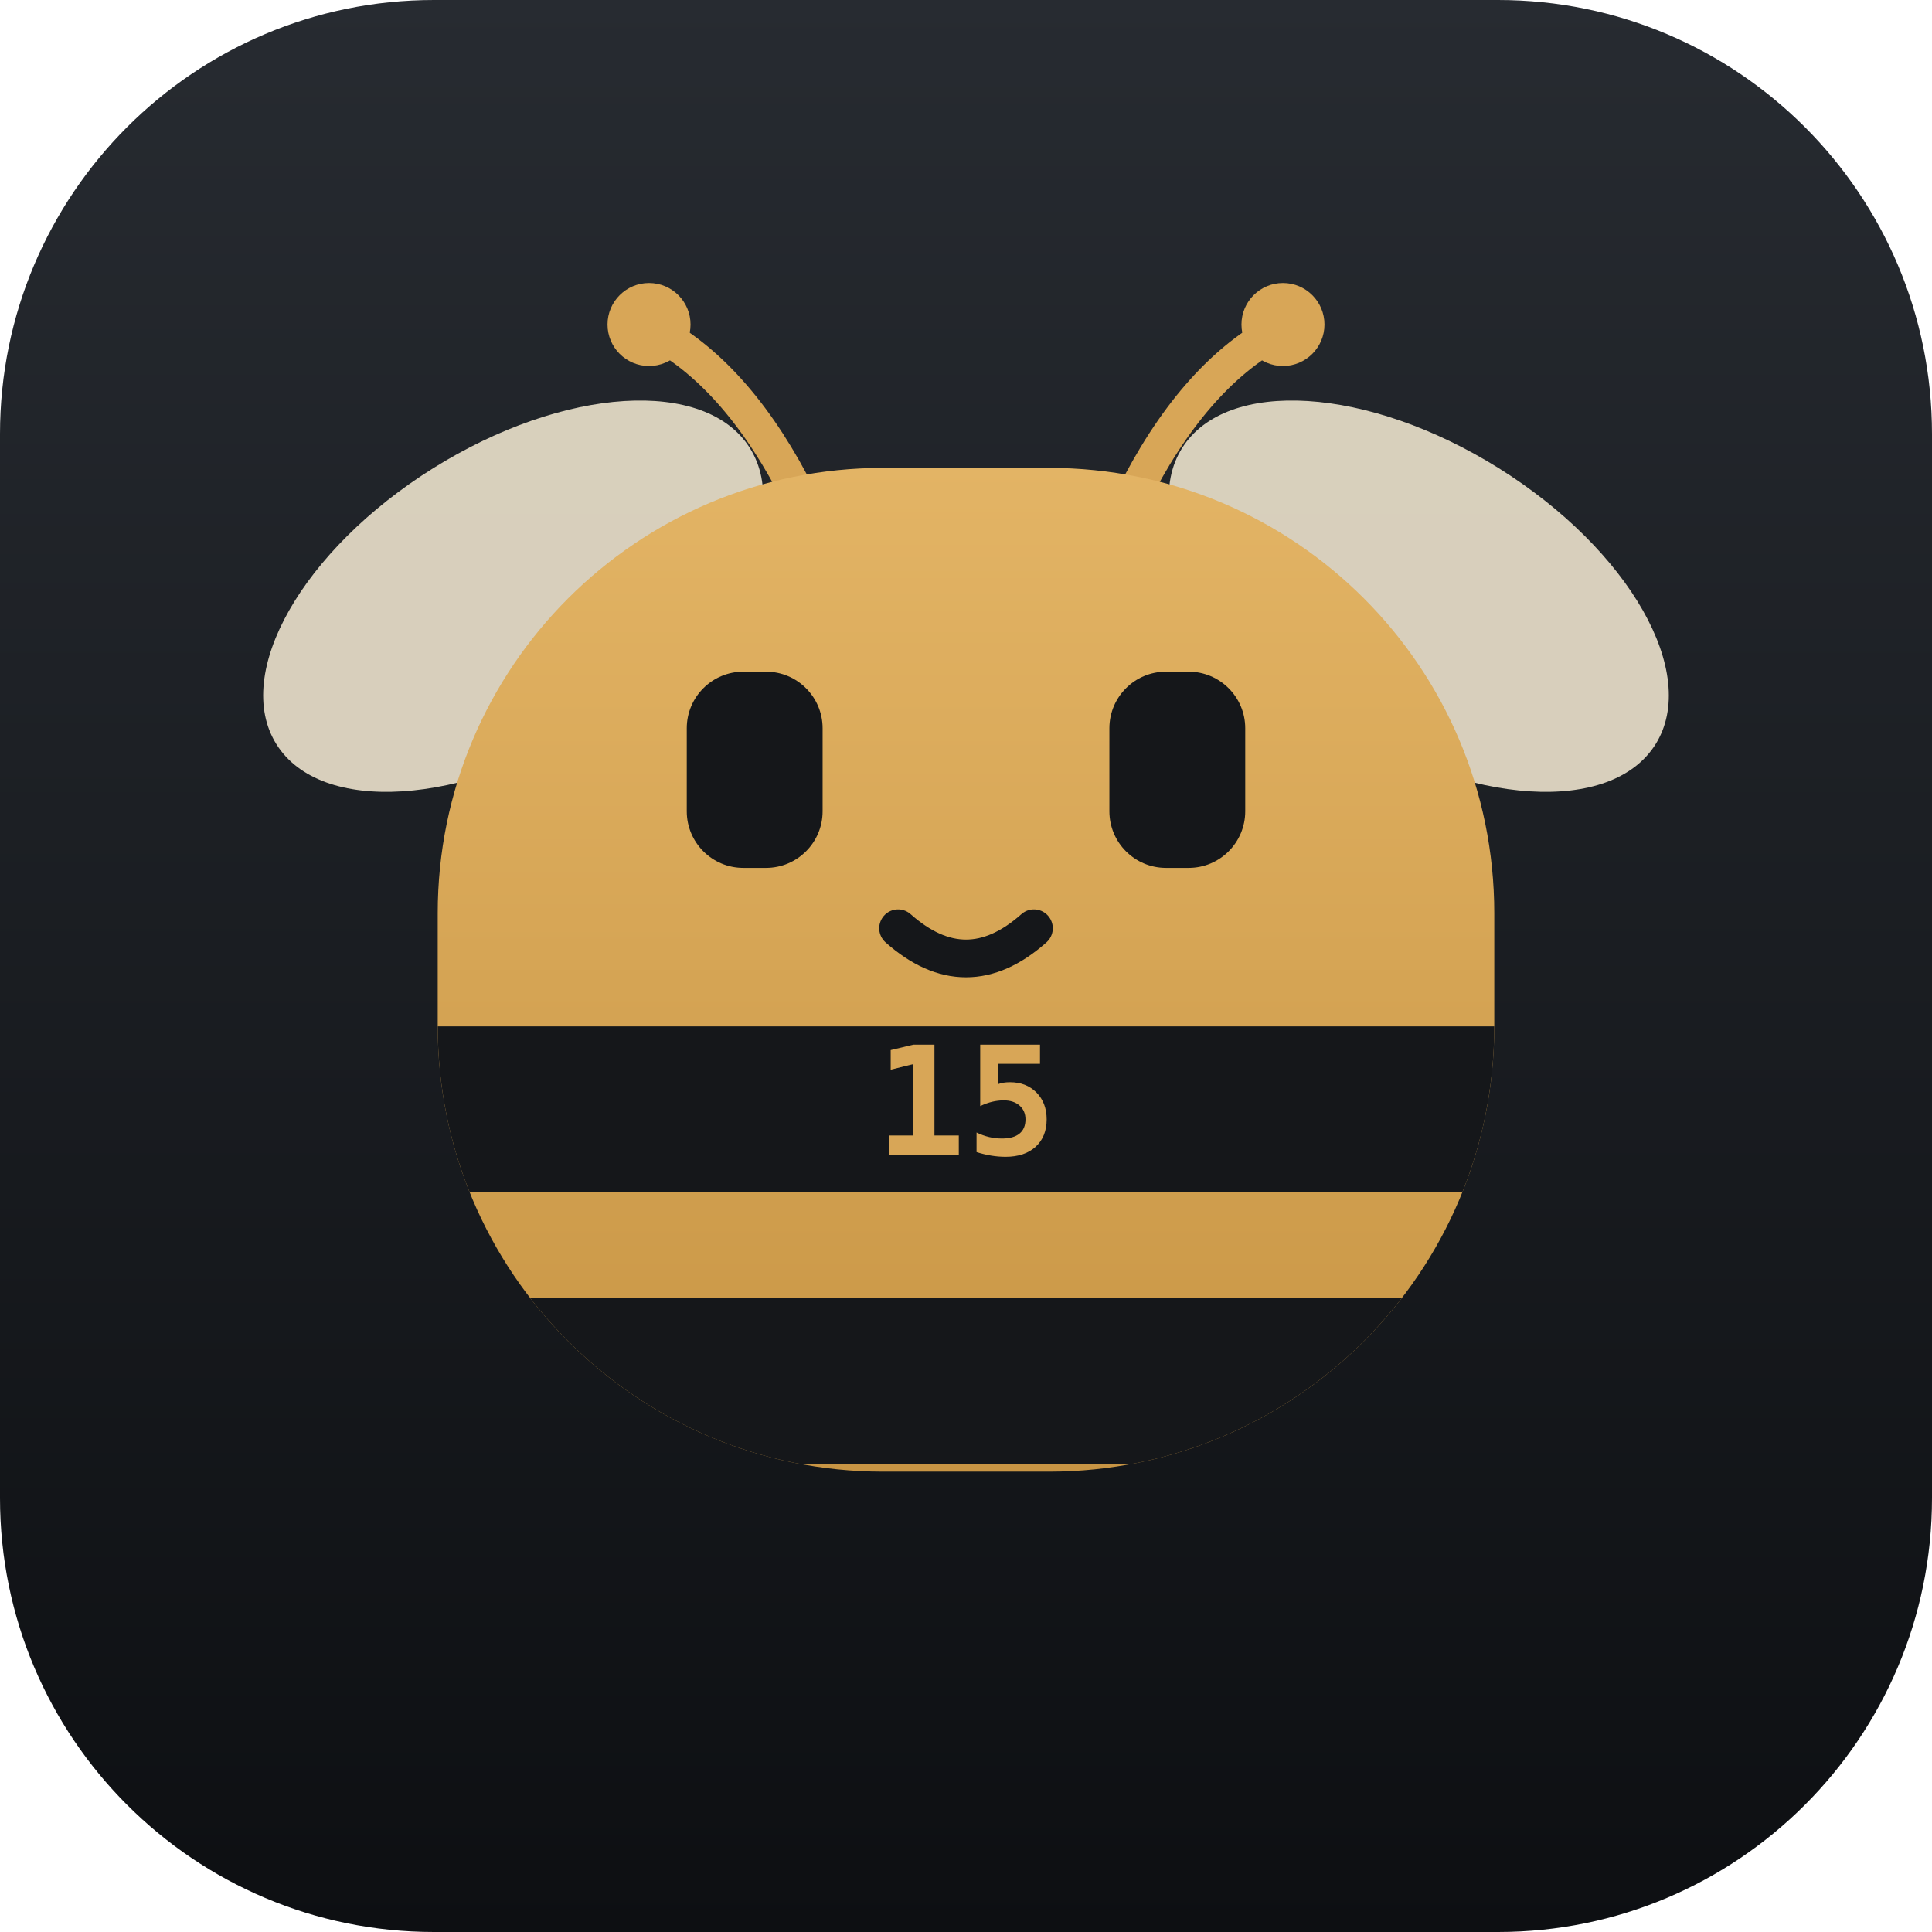
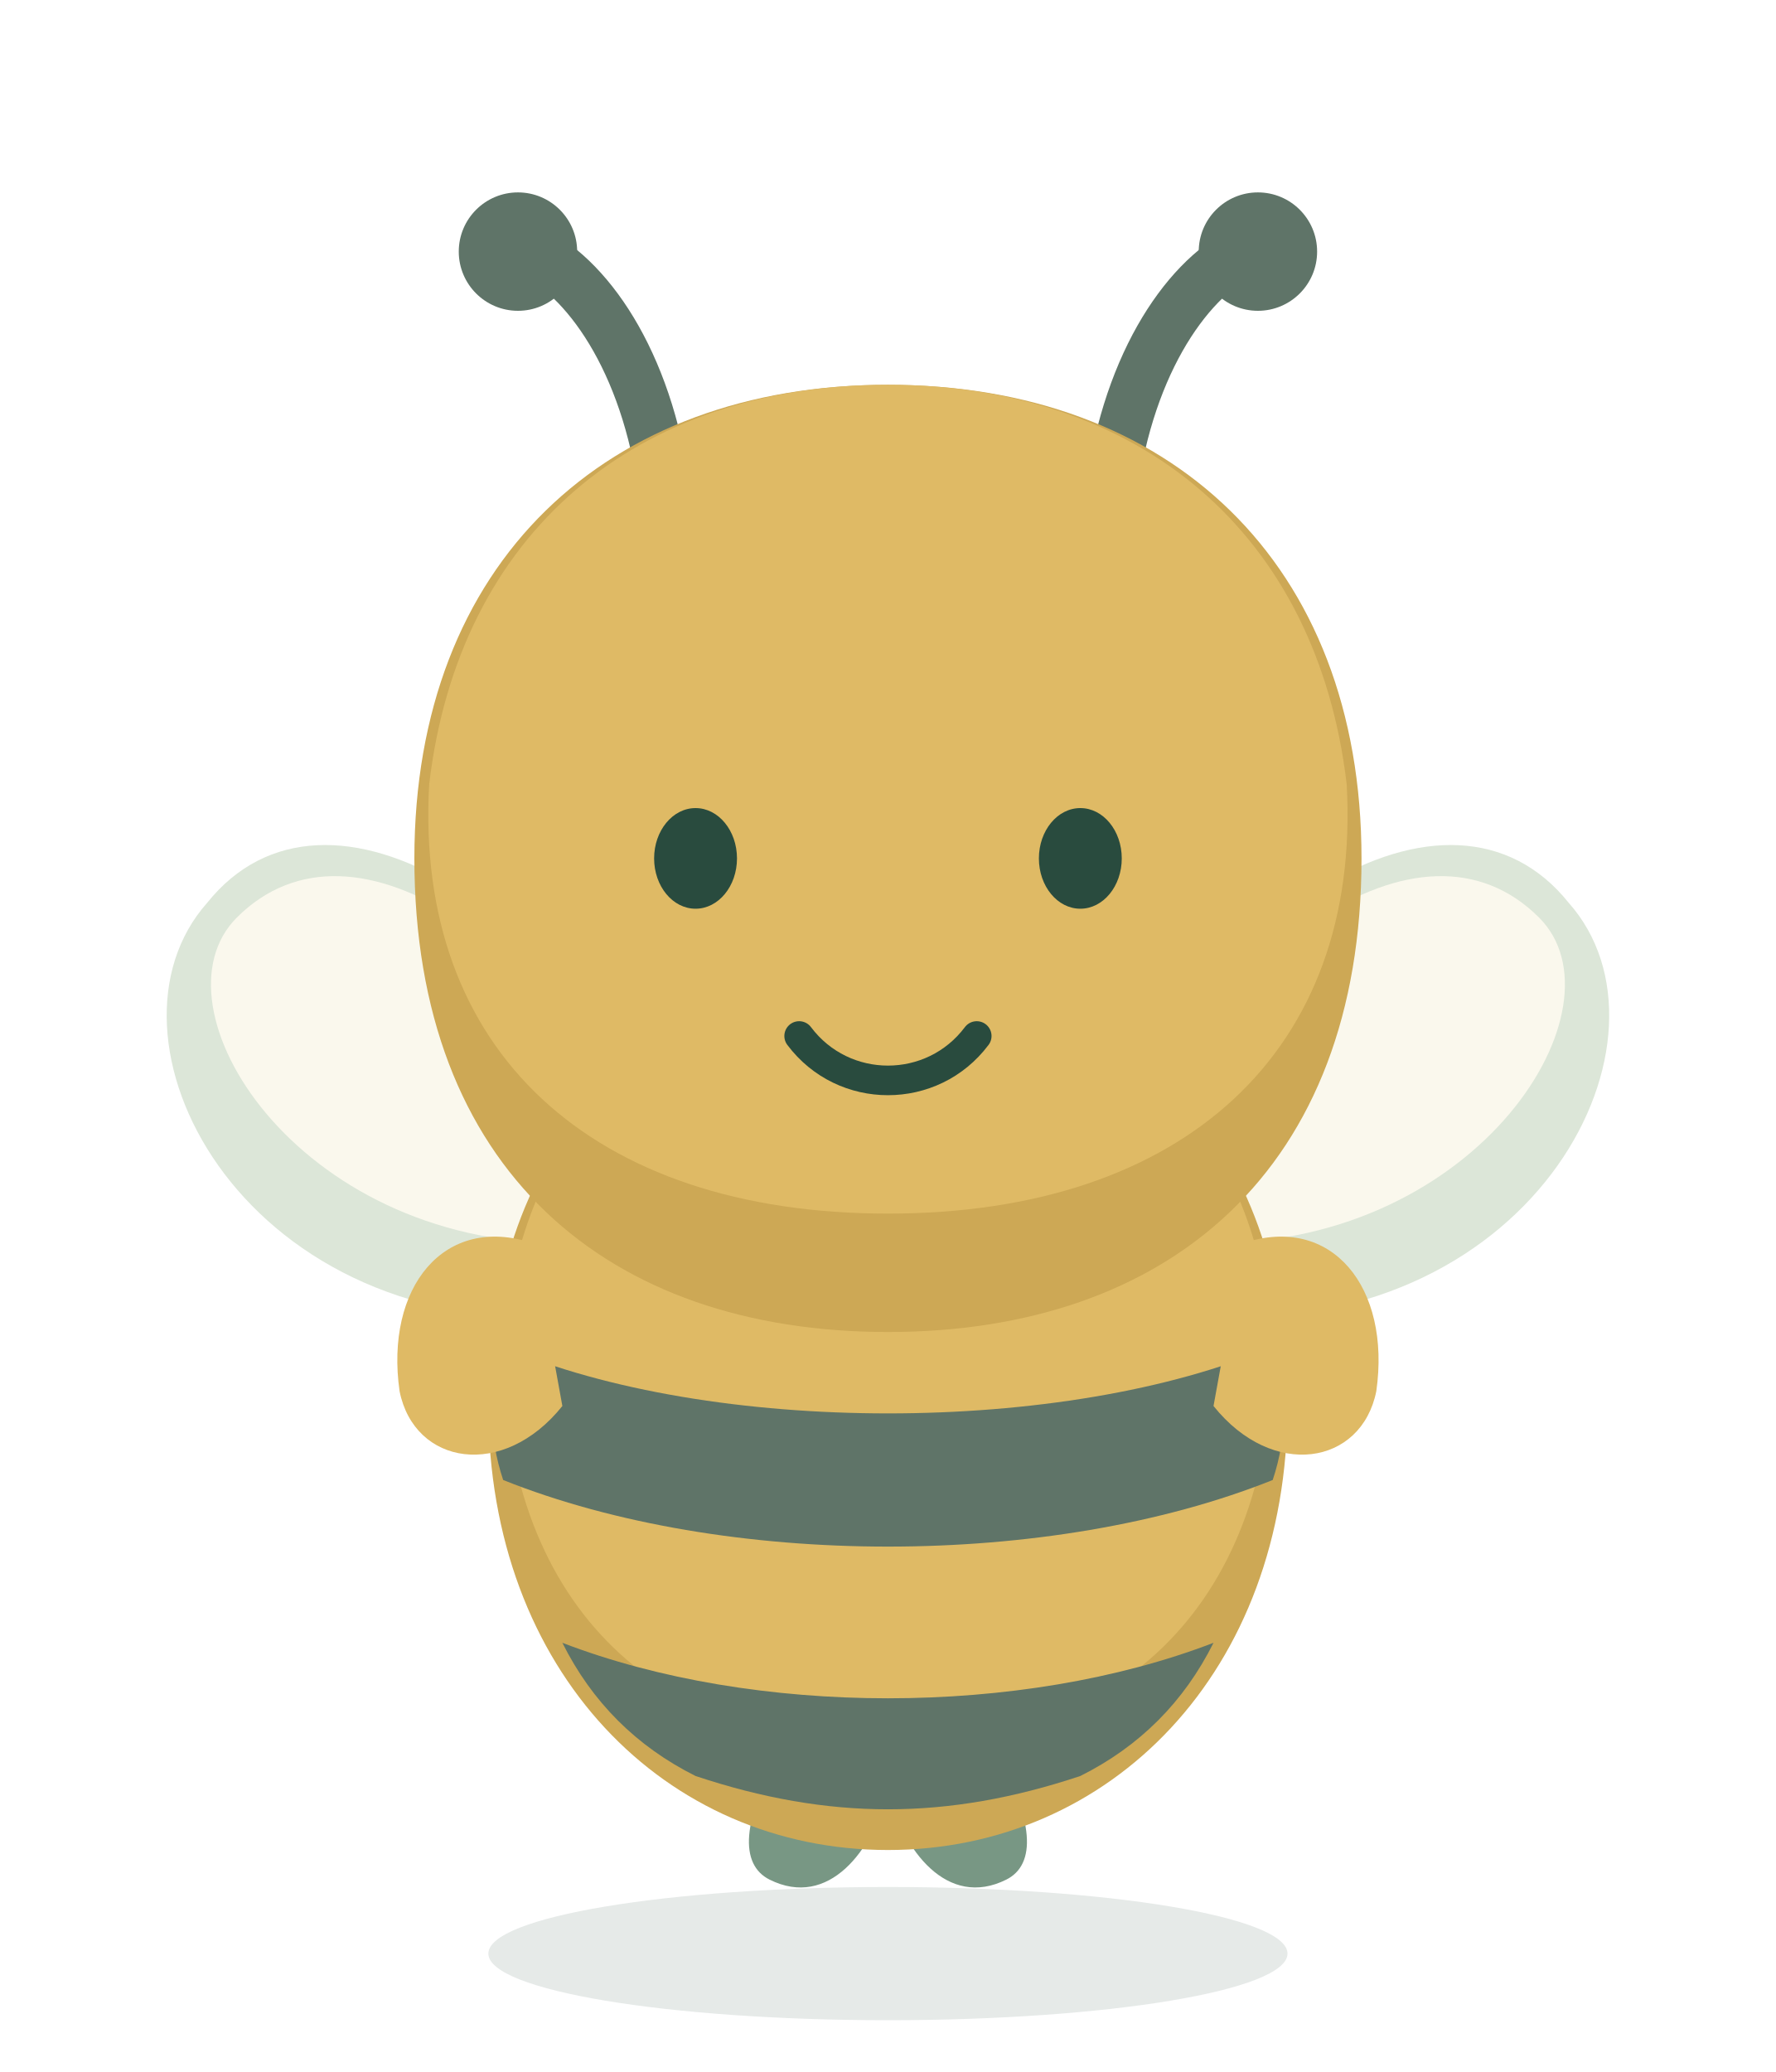
- <svg xmlns="http://www.w3.org/2000/svg" viewBox="0 0 512 512">
-   <defs>
-     <linearGradient id="bg" x2="0" y2="1">
-       <stop stop-color="#272b31" />
-       <stop offset="1" stop-color="#0d0f12" />
-     </linearGradient>
-     <linearGradient id="bee" x2="0" y2="1">
-       <stop stop-color="#e3b465" />
-       <stop offset="1" stop-color="#c89544" />
-     </linearGradient>
-     <clipPath id="body">
-       <rect x="116" y="124" width="280" height="266" rx="118" />
-     </clipPath>
-   </defs>
-   <rect width="512" height="512" rx="115" fill="url(#bg)" />
-   <ellipse cx="136" cy="158" rx="74" ry="40" fill="#ece2cc" opacity=".9" transform="rotate(-32 136 158)" />
-   <ellipse cx="376" cy="158" rx="74" ry="40" fill="#ece2cc" opacity=".9" transform="rotate(32 376 158)" />
-   <path d="M212 132q-16-32-38-44M300 132q16-32 38-44" fill="none" stroke="#d8a657" stroke-width="9" stroke-linecap="round" />
-   <circle cx="172" cy="86" r="11" fill="#d8a657" />
-   <circle cx="340" cy="86" r="11" fill="#d8a657" />
-   <rect x="116" y="124" width="280" height="266" rx="118" fill="url(#bee)" />
-   <g clip-path="url(#body)" fill="#15171a">
-     <rect x="116" y="272" width="280" height="44" />
-     <rect x="116" y="344" width="280" height="44" />
-   </g>
-   <rect x="182" y="178" width="36" height="52" rx="15" fill="#15171a" />
-   <rect x="294" y="178" width="36" height="52" rx="15" fill="#15171a" />
-   <path d="M238 246q18 16 36 0" fill="none" stroke="#15171a" stroke-width="10" stroke-linecap="round" />
-   <text x="256" y="306" font-family="monospace" font-size="40" font-weight="700" text-anchor="middle" fill="#d8a657">15</text>
+ <svg xmlns="http://www.w3.org/2000/svg" viewBox="0 0 120 140">
+   <ellipse cx="60" cy="132" rx="27" ry="4.5" fill="#294b3e" opacity=".12" />
+   <path d="M38 89C16 90 6 70 14 61c8-10 25 0 34 21Z" fill="#dce6d8" />
+   <path d="M38 84C20 84 10 68 16 62c8-8 22 2 30 19Z" fill="#faf8ed" />
+   <path d="M82 89c22 1 32-19 24-28-8-10-25 0-34 21Z" fill="#dce6d8" />
+   <path d="M82 84c18 0 28-16 22-22-8-8-22 2-30 19Z" fill="#faf8ed" />
+   <path d="M53 118c-3 5-3 8-1 9 4 2 7-2 8-6m7-3c3 5 3 8 1 9-4 2-7-2-8-6" fill="#789784" />
+   <path d="M33 95c0-18 11-29 27-29s27 11 27 29-12 30-27 30-27-12-27-30Z" fill="#cda855" />
+   <path d="M34 91c1-15 11-25 26-25s25 10 26 25c0 17-10 27-26 27S34 108 34 91Z" fill="#dfba65" />
+   <path d="M34 91c14 6 38 6 52 0 1 3 1 6 0 9-15 6-37 6-52 0-1-3-1-6 0-9Z" fill="#5f7468" />
+   <path d="M38 111c13 5 31 5 44 0-2 4-5 7-9 9-9 3-17 3-26 0-4-2-7-5-9-9Z" fill="#5f7468" />
+   <path d="M36 84c-6-2-10 3-9 10 1 5 7 6 11 1m46-11c6-2 10 3 9 10-1 5-7 6-11 1" fill="#dfba65" />
+   <path d="M45 34c-1-9-5-15-9-17m39 17c1-9 5-15 9-17" fill="none" stroke="#5f7468" stroke-width="3.5" stroke-linecap="round" />
+   <circle cx="35" cy="17" r="4" fill="#5f7468" />
+   <circle cx="85" cy="17" r="4" fill="#5f7468" />
+   <path d="M28 58c0-20 13-32 32-32s32 12 32 32c0 21-13 32-32 32S28 79 28 58Z" fill="#cda855" />
+   <path d="M29 53c2-17 14-27 31-27s29 10 31 27c1 18-11 29-31 29S28 71 29 53Z" fill="#dfba65" />
+   <ellipse cx="47" cy="58" rx="2.8" ry="3.4" fill="#294b3e" />
+   <ellipse cx="73" cy="58" rx="2.8" ry="3.4" fill="#294b3e" />
+   <path d="M54 70c3 4 9 4 12 0" fill="none" stroke="#294b3e" stroke-width="2" stroke-linecap="round" />
</svg>
